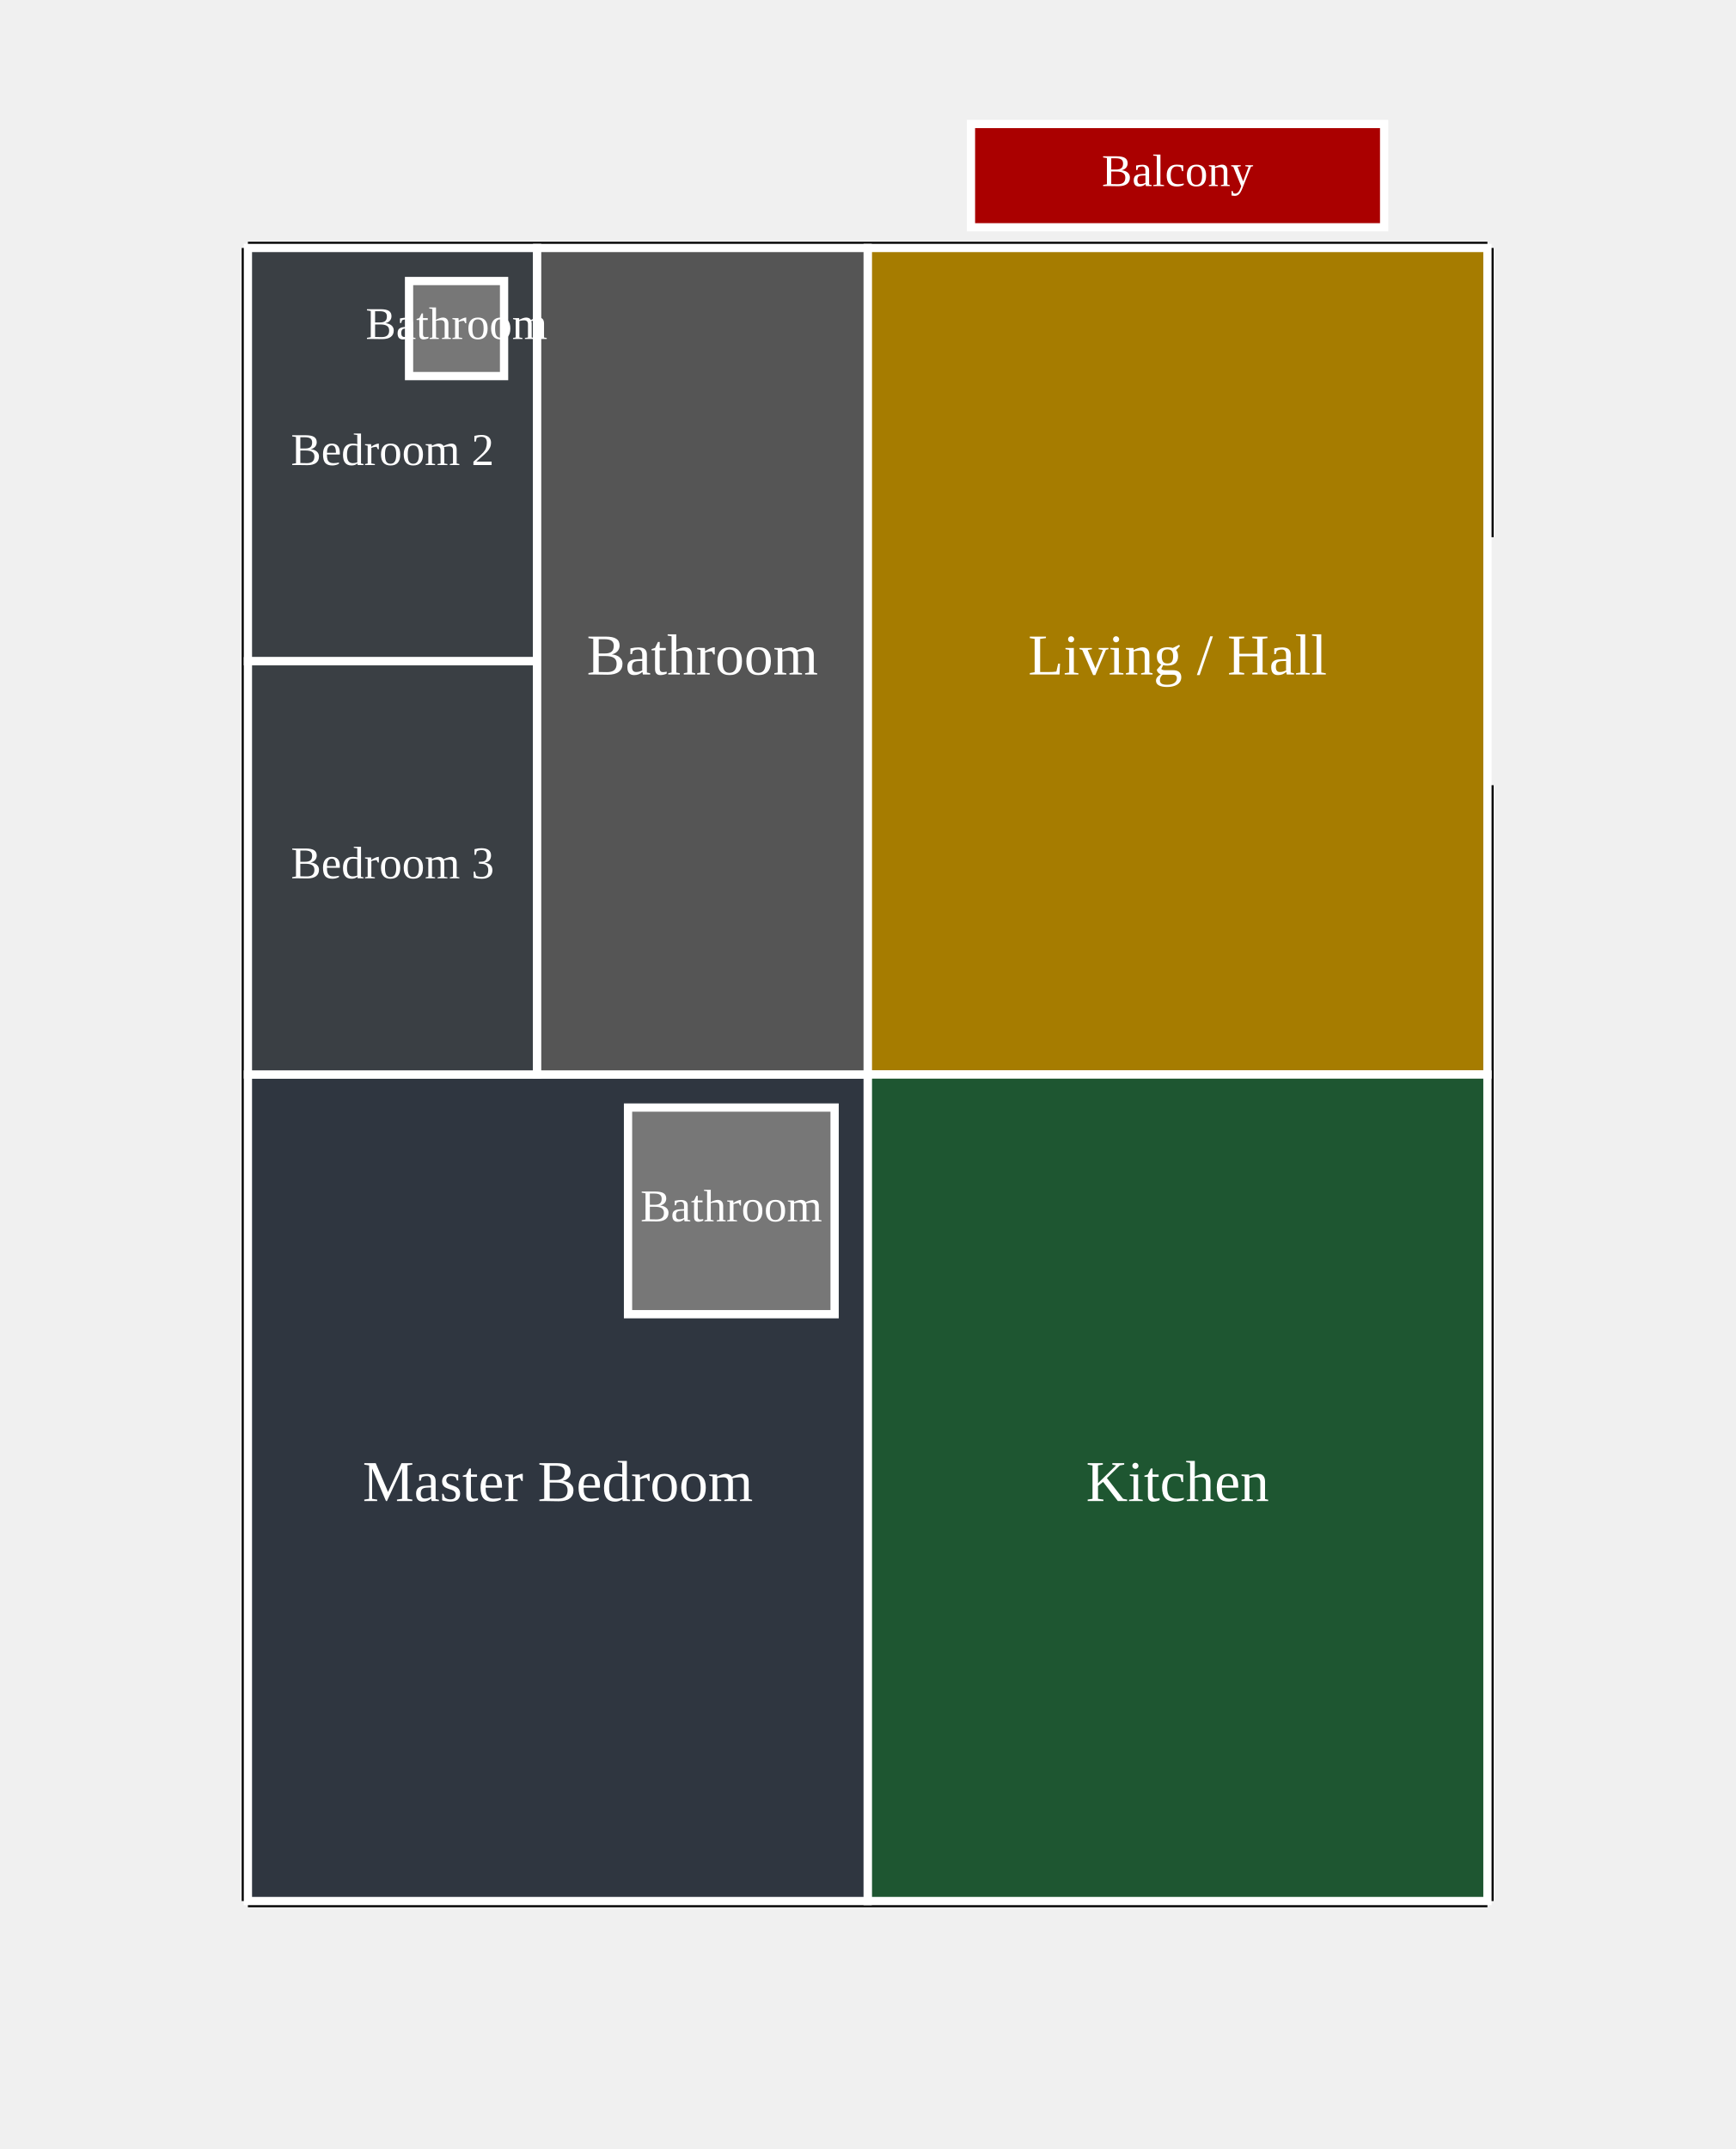
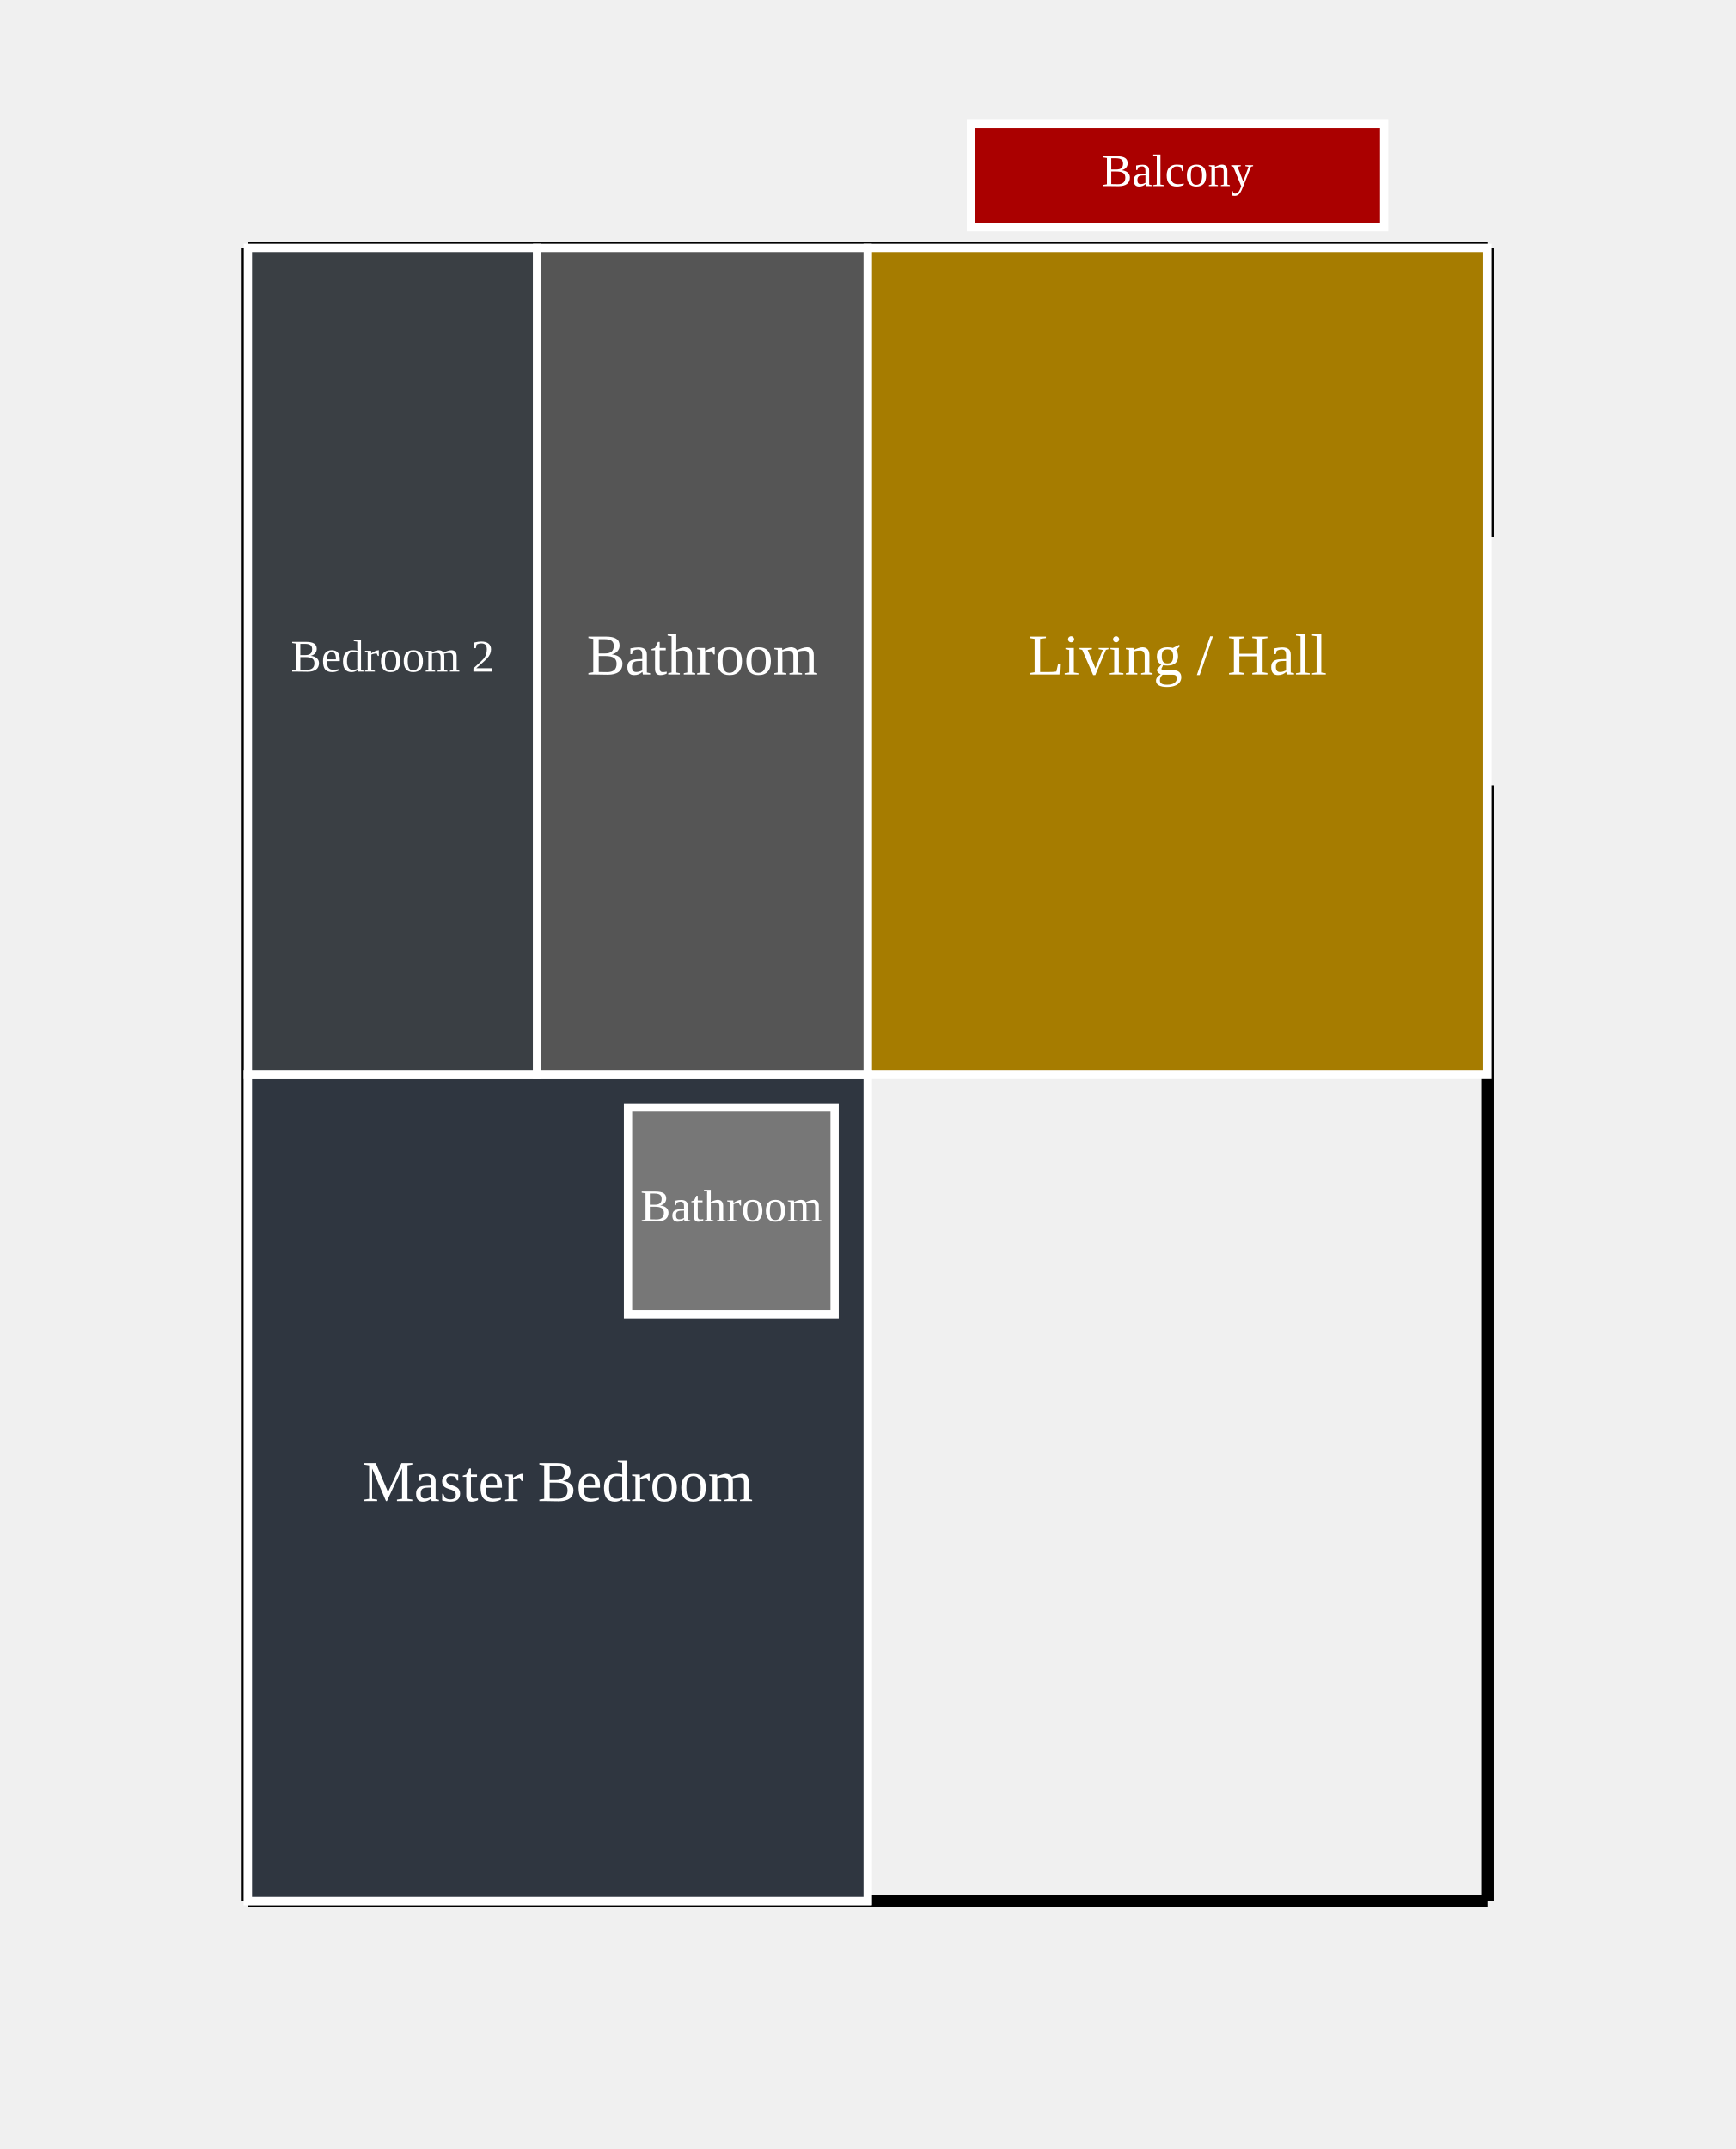
<svg xmlns="http://www.w3.org/2000/svg" width="420" height="520">
  <line x1="60" y1="60" x2="360" y2="60" stroke="black" stroke-width="3" />
  <line x1="60" y1="460" x2="360" y2="460" stroke="black" stroke-width="3" />
  <line x1="60" y1="60" x2="60" y2="460" stroke="black" stroke-width="3" />
  <line x1="360" y1="60" x2="360" y2="130" stroke="black" stroke-width="3" />
  <line x1="360" y1="190" x2="360" y2="460" stroke="black" stroke-width="3" />
  <rect x="210" y="60" width="150" height="200" fill="#a67c00" stroke="white" stroke-width="2" />
  <text x="285.0" y="160.0" text-anchor="middle" dominant-baseline="middle" fill="white" font-size="14" pointer-events="none">Living / Hall</text>
-   <rect x="210" y="260" width="150" height="200" fill="#1e5631" stroke="white" stroke-width="2" />
-   <text x="285.0" y="360.0" text-anchor="middle" dominant-baseline="middle" fill="white" font-size="14" pointer-events="none">Kitchen</text>
+   <rect x="60" y="260" width="150" height="200" fill="#1e5631" stroke="white" stroke-width="2" />
+   <text x="135.0" y="360.0" text-anchor="middle" dominant-baseline="middle" fill="white" font-size="14" pointer-events="none">Kitchen</text>
  <rect x="60" y="260" width="150" height="200" fill="#2f3640" stroke="white" stroke-width="2" />
  <text x="135.0" y="360.0" text-anchor="middle" dominant-baseline="middle" fill="white" font-size="14" pointer-events="none">Master Bedroom</text>
-   <rect x="60" y="60" width="70" height="100" fill="#3a3f44" stroke="white" stroke-width="2" />
-   <text x="95.0" y="110.0" text-anchor="middle" dominant-baseline="middle" fill="white" font-size="11" pointer-events="none">Bedroom 2</text>
-   <rect x="60" y="160" width="70" height="100" fill="#3a3f44" stroke="white" stroke-width="2" />
-   <text x="95.0" y="210.0" text-anchor="middle" dominant-baseline="middle" fill="white" font-size="11" pointer-events="none">Bedroom 3</text>
+   <rect x="60" y="60" width="70" height="200" fill="#3a3f44" stroke="white" stroke-width="2" />
+   <text x="95.0" y="160.0" text-anchor="middle" dominant-baseline="middle" fill="white" font-size="11" pointer-events="none">Bedroom 2</text>
  <rect x="130" y="60" width="80" height="200" fill="#555555" stroke="white" stroke-width="2" />
  <text x="170.0" y="160.0" text-anchor="middle" dominant-baseline="middle" fill="white" font-size="14" pointer-events="none">Bathroom</text>
  <rect x="152" y="268" width="50" height="50" fill="#777777" stroke="white" stroke-width="2" />
  <text x="177.0" y="293.0" text-anchor="middle" dominant-baseline="middle" fill="white" font-size="11" pointer-events="none">Bathroom</text>
-   <rect x="99" y="68" width="23" height="23" fill="#777777" stroke="white" stroke-width="2" />
-   <text x="110.5" y="79.5" text-anchor="middle" dominant-baseline="middle" fill="white" font-size="11" pointer-events="none">Bathroom</text>
  <rect x="235" y="30" width="100" height="25" fill="#aa0000" stroke="white" stroke-width="2" />
  <text x="285.0" y="42.5" text-anchor="middle" dominant-baseline="middle" fill="white" font-size="11" pointer-events="none">Balcony</text>
</svg>
